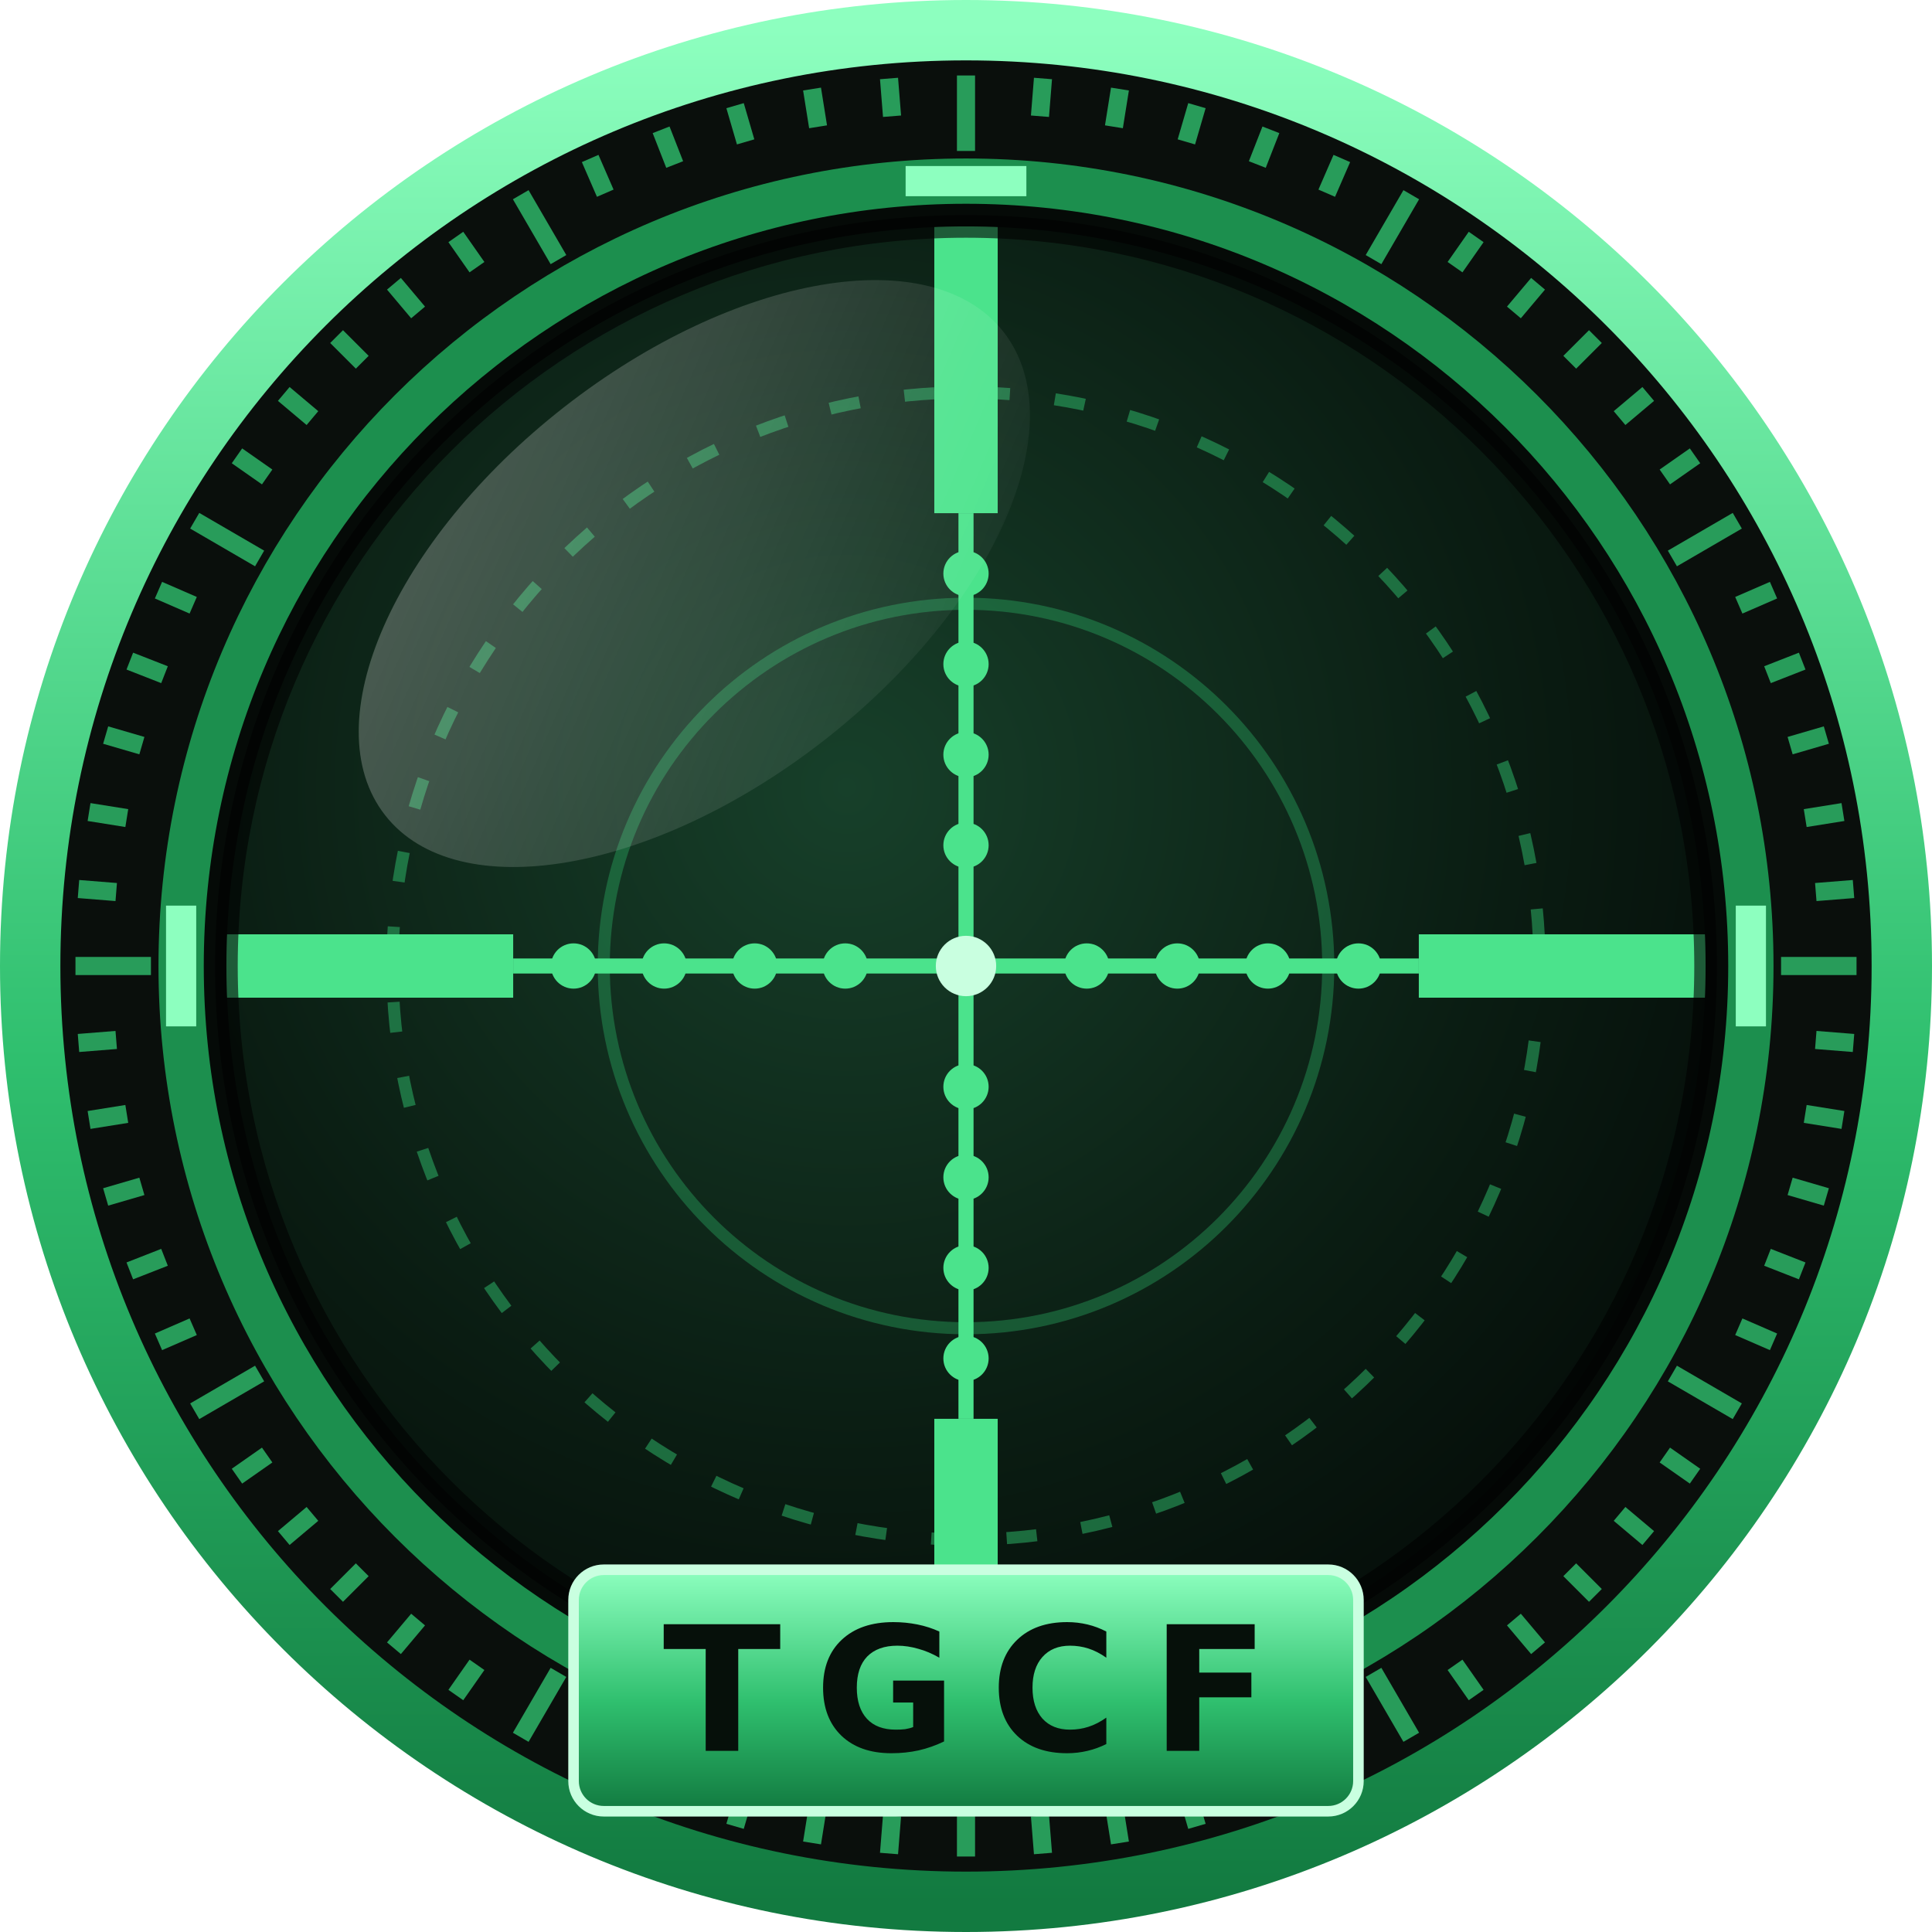
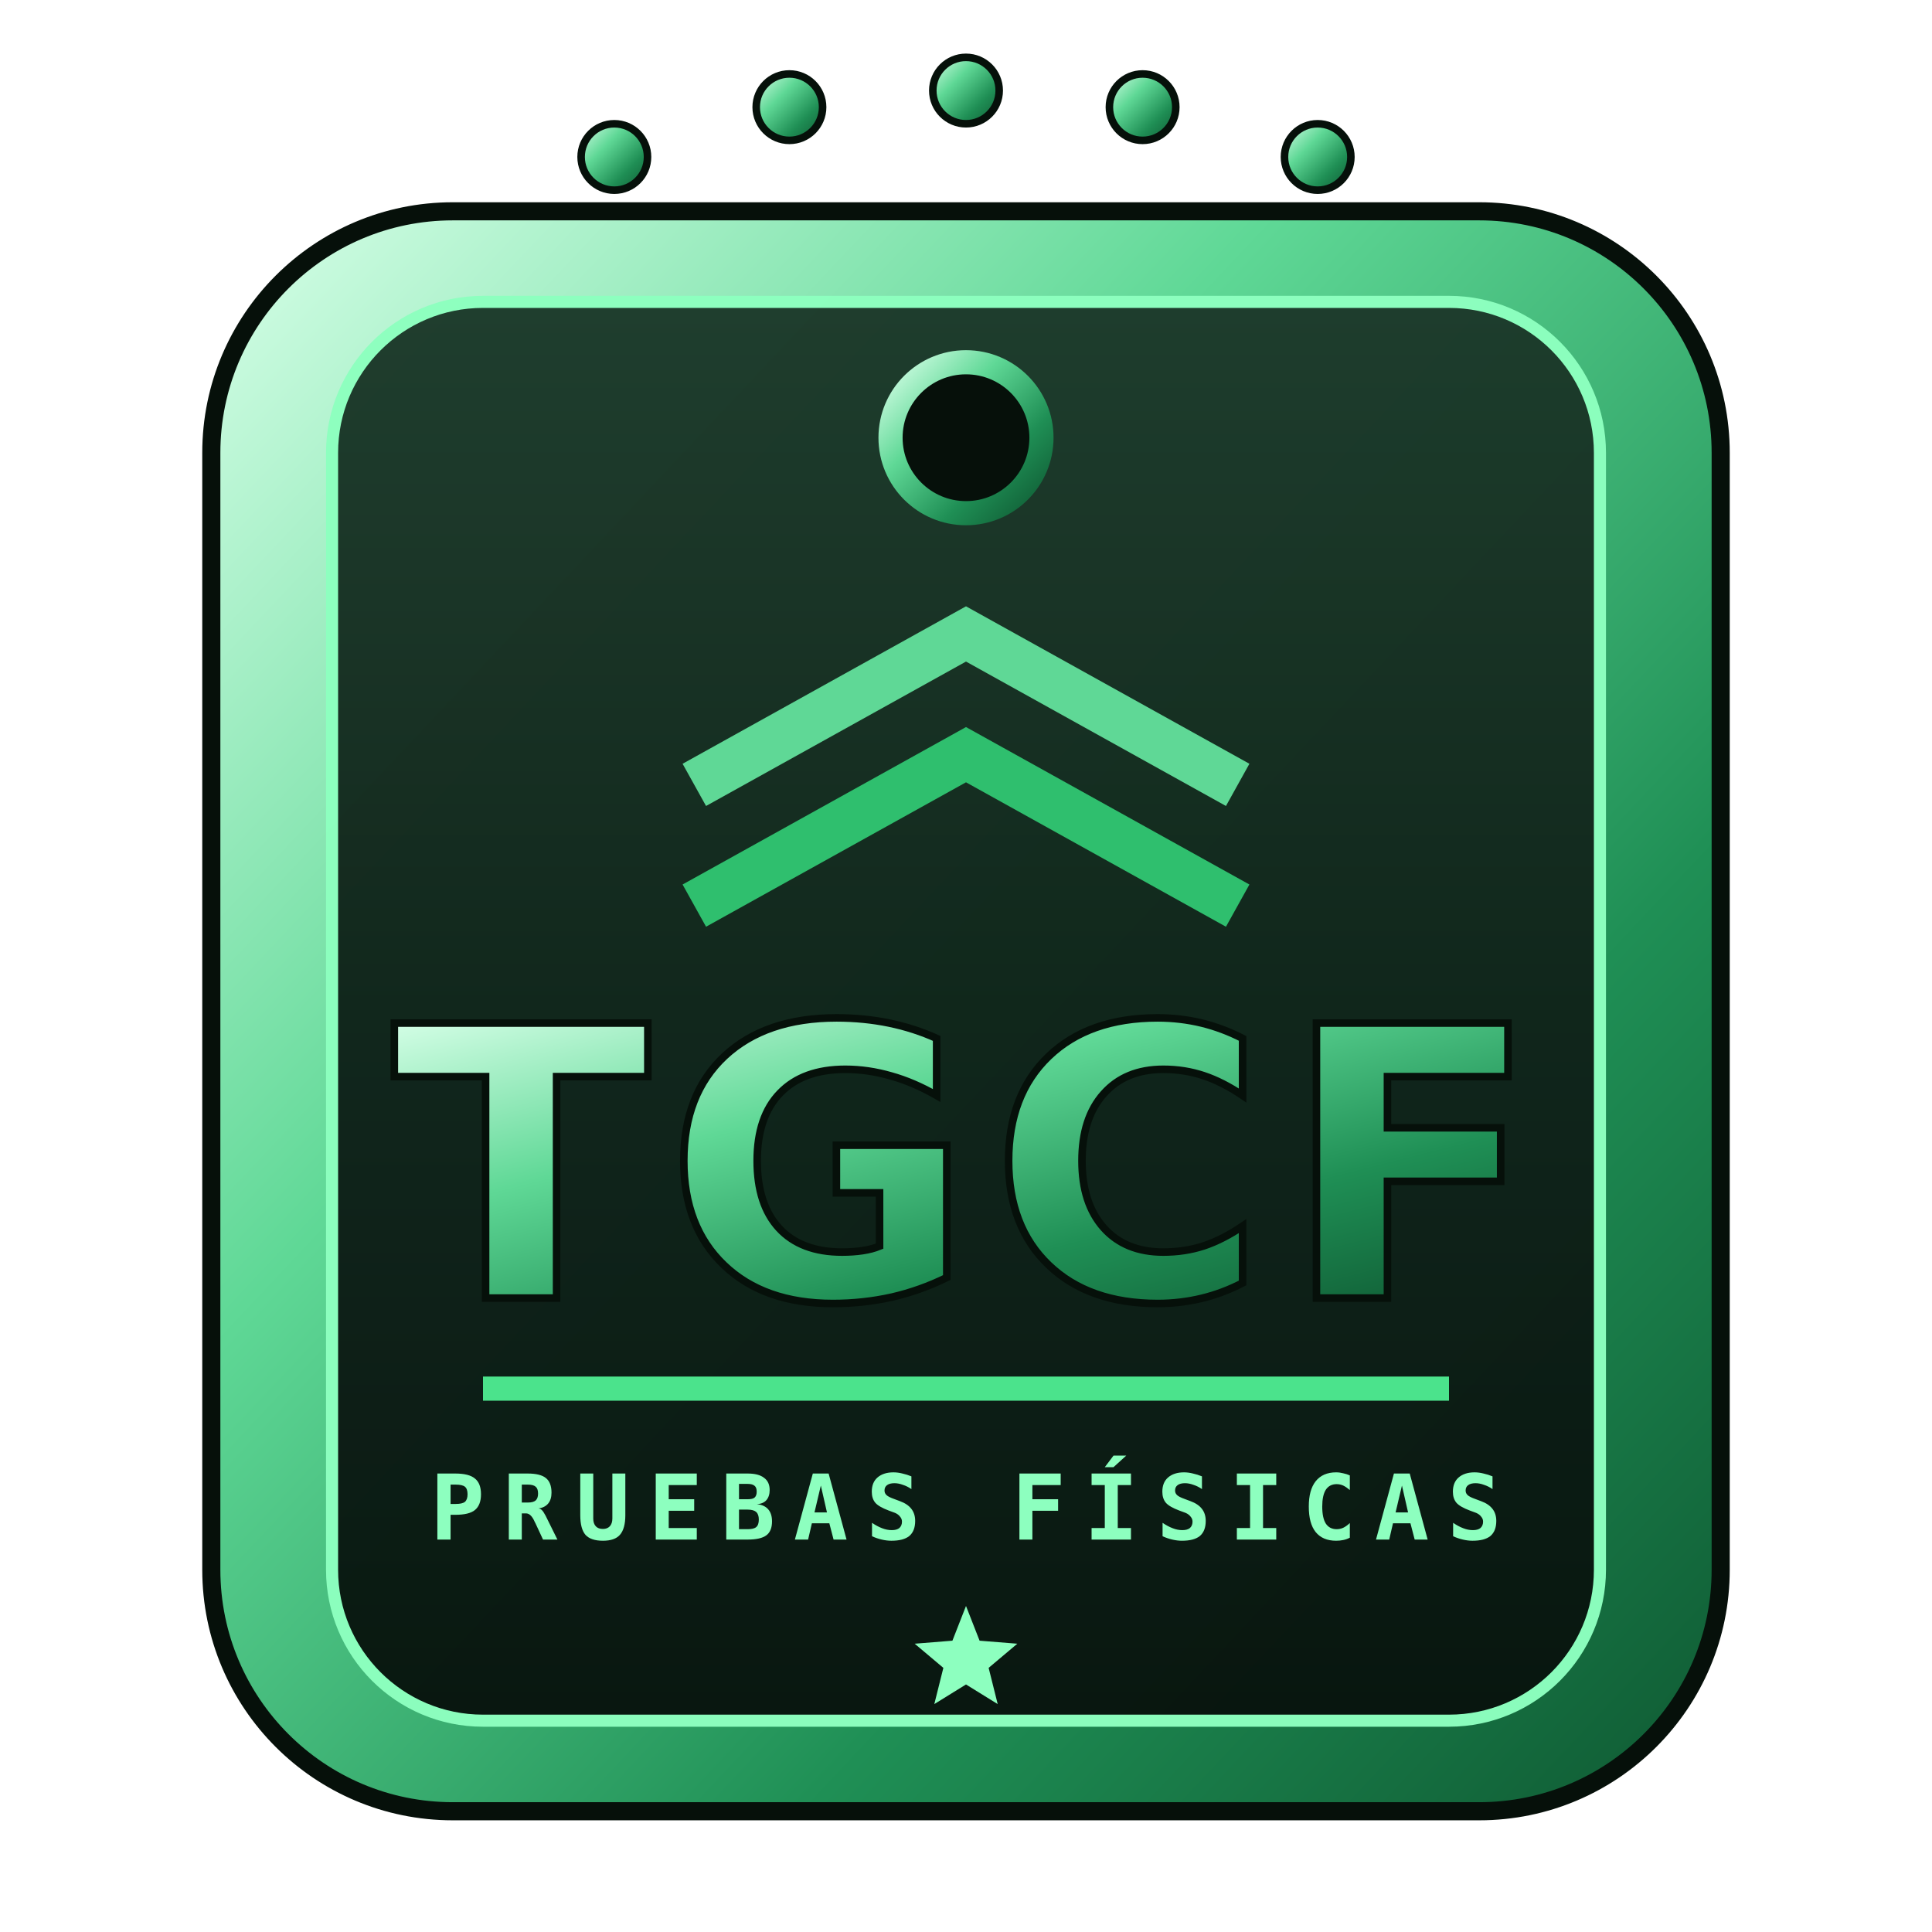
<svg xmlns="http://www.w3.org/2000/svg" viewBox="0 0 128 128">
  <defs>
-     <linearGradient id="g" x1="0" y1="0" x2="0" y2="1">
-       <stop offset="0" stop-color="#8dffbf" />
-       <stop offset=".55" stop-color="#2fbf6e" />
-       <stop offset="1" stop-color="#127a40" />
+     <linearGradient id="st" x1="0" y1="0" x2="1" y2="1">
+       <stop offset="0" stop-color="#d7ffe8" />
+       <stop offset=".35" stop-color="#5fd896" />
+       <stop offset=".7" stop-color="#1f8f55" />
+       <stop offset="1" stop-color="#0f5a33" />
    </linearGradient>
-     <radialGradient id="lens" cx=".42" cy=".38" r=".75">
-       <stop offset="0" stop-color="#17402a" />
-       <stop offset=".6" stop-color="#0a1c12" />
-       <stop offset="1" stop-color="#030806" />
-     </radialGradient>
-     <linearGradient id="shine" x1="0" y1="0" x2="1" y2="1">
-       <stop offset="0" stop-color="#fff" stop-opacity=".28" />
-       <stop offset="1" stop-color="#fff" stop-opacity="0" />
+     <linearGradient id="fc" x1="0" y1="0" x2="0" y2="1">
+       <stop offset="0" stop-color="#1d3a2b" />
+       <stop offset=".5" stop-color="#0f241a" />
+       <stop offset="1" stop-color="#08140e" />
    </linearGradient>
-     <clipPath id="lc">
-       <circle cx="64" cy="64" r="49" />
-     </clipPath>
+     <linearGradient id="hl" x1="0" y1="0" x2="1" y2="0">
+       <stop offset="0" stop-color="#fff" stop-opacity=".35" />
+       <stop offset=".5" stop-color="#fff" stop-opacity="0" />
+     </linearGradient>
  </defs>
-   <circle cx="64" cy="64" r="62" fill="#0a0f0c" stroke="url(#g)" stroke-width="4" />
-   <path d="M64.0 5.0L64.0 10.0M69.1 5.2L68.9 7.7M74.2 5.9L73.8 8.4M79.3 7.0L78.6 9.4M84.2 8.6L83.3 10.9M88.9 10.5L87.9 12.8M93.5 12.9L91.0 17.2M97.8 15.7L96.4 17.7M101.9 18.8L100.3 20.7M105.7 22.3L104.0 24.0M109.2 26.1L107.3 27.7M112.3 30.2L110.3 31.6M115.1 34.5L110.8 37.0M117.5 39.1L115.2 40.1M119.4 43.8L117.1 44.7M121.0 48.7L118.6 49.4M122.1 53.8L119.6 54.2M122.8 58.9L120.3 59.1M123.0 64.0L118.0 64.0M122.8 69.1L120.3 68.9M122.1 74.2L119.6 73.8M121.0 79.3L118.6 78.6M119.4 84.2L117.1 83.3M117.5 88.9L115.2 87.9M115.1 93.5L110.8 91.0M112.3 97.8L110.3 96.4M109.2 101.9L107.3 100.3M105.7 105.7L104.0 104.0M101.9 109.2L100.3 107.3M97.8 112.3L96.4 110.3M93.5 115.1L91.0 110.8M88.9 117.5L87.9 115.2M84.2 119.4L83.3 117.1M79.3 121.0L78.6 118.6M74.2 122.1L73.8 119.6M69.1 122.8L68.9 120.3M64.0 123.0L64.0 118.0M58.9 122.8L59.1 120.3M53.8 122.1L54.2 119.6M48.7 121.0L49.4 118.6M43.8 119.4L44.7 117.1M39.1 117.5L40.1 115.2M34.5 115.1L37.0 110.8M30.2 112.3L31.6 110.3M26.1 109.2L27.7 107.3M22.3 105.7L24.0 104.0M18.8 101.9L20.7 100.3M15.7 97.8L17.7 96.4M12.9 93.5L17.2 91.0M10.5 88.9L12.8 87.9M8.6 84.2L10.9 83.3M7.0 79.3L9.4 78.6M5.9 74.2L8.4 73.8M5.2 69.1L7.7 68.9M5.0 64.0L10.0 64.0M5.2 58.9L7.7 59.1M5.9 53.8L8.4 54.2M7.0 48.7L9.4 49.4M8.6 43.8L10.9 44.7M10.5 39.1L12.8 40.1M12.9 34.5L17.2 37.0M15.7 30.2L17.7 31.6M18.8 26.1L20.7 27.7M22.3 22.3L24.0 24.0M26.1 18.8L27.7 20.7M30.2 15.7L31.6 17.7M34.5 12.9L37.0 17.2M39.1 10.5L40.1 12.8M43.8 8.6L44.7 10.9M48.7 7.0L49.4 9.4M53.8 5.9L54.2 8.4M58.9 5.2L59.1 7.7" stroke="#2fbf6e" stroke-width="1.2" opacity=".8" />
-   <circle cx="64" cy="64" r="52" fill="#050a07" stroke="#1c8f4e" stroke-width="3" />
-   <circle cx="64" cy="64" r="49" fill="url(#lens)" />
-   <g clip-path="url(#lc)">
-     <circle cx="64" cy="64" r="38" fill="none" stroke="#2fbf6e" stroke-width=".8" stroke-dasharray="2 3" opacity=".5" />
-     <circle cx="64" cy="64" r="24" fill="none" stroke="#2fbf6e" stroke-width=".8" opacity=".35" />
-     <path d="M15 64H34M94 64H113M64 15V34M64 94V113" stroke="#4be38c" stroke-width="4.2" />
-     <path d="M34 64H94M64 34V94" stroke="#4be38c" stroke-width="1" />
-     <g fill="#4be38c">
-       <circle cx="72" cy="64" r="1.5" />
-       <circle cx="56" cy="64" r="1.5" />
-       <circle cx="64" cy="72" r="1.5" />
-       <circle cx="64" cy="56" r="1.5" />
-       <circle cx="78" cy="64" r="1.5" />
-       <circle cx="50" cy="64" r="1.5" />
-       <circle cx="64" cy="78" r="1.5" />
-       <circle cx="64" cy="50" r="1.5" />
-       <circle cx="84" cy="64" r="1.5" />
-       <circle cx="44" cy="64" r="1.5" />
-       <circle cx="64" cy="84" r="1.5" />
-       <circle cx="64" cy="44" r="1.5" />
-       <circle cx="90" cy="64" r="1.5" />
-       <circle cx="38" cy="64" r="1.5" />
-       <circle cx="64" cy="90" r="1.5" />
-       <circle cx="64" cy="38" r="1.5" />
-     </g>
-     <circle cx="64" cy="64" r="2" fill="#c9ffe0" />
-     <path d="M64 64L64 64" stroke="#c9ffe0" />
-     <ellipse cx="46" cy="38" rx="26" ry="14" transform="rotate(-38 46 38)" fill="url(#shine)" />
-   </g>
-   <circle cx="64" cy="64" r="49" fill="none" stroke="#000" stroke-opacity=".6" stroke-width="1.5" />
-   <path d="M60 12H68M12 60V68M116 60V68" stroke="#8dffbf" stroke-width="2" />
-   <rect x="38" y="104" width="52" height="16" rx="2" fill="url(#g)" stroke="#c9ffe0" stroke-width=".7" />
-   <text x="64" y="116" text-anchor="middle" font-family="Impact,Haettenschweiler,'Arial Black','DejaVu Sans',sans-serif" font-weight="900" font-size="11.5" letter-spacing="2.2" fill="#06100a">TGCF</text>
+   <circle cx="29.0" cy="16.0" r="2.2" fill="url(#st)" stroke="#06100a" stroke-width=".5" />
+   <circle cx="40.7" cy="10.4" r="2.2" fill="url(#st)" stroke="#06100a" stroke-width=".5" />
+   <circle cx="52.3" cy="7.1" r="2.2" fill="url(#st)" stroke="#06100a" stroke-width=".5" />
+   <circle cx="64.0" cy="6.0" r="2.2" fill="url(#st)" stroke="#06100a" stroke-width=".5" />
+   <circle cx="75.7" cy="7.1" r="2.2" fill="url(#st)" stroke="#06100a" stroke-width=".5" />
+   <circle cx="87.3" cy="10.4" r="2.2" fill="url(#st)" stroke="#06100a" stroke-width=".5" />
+   <circle cx="99.0" cy="16.0" r="2.2" fill="url(#st)" stroke="#06100a" stroke-width=".5" />
+   <path d="M30 14H98A16 16 0 0 1 114 30V104A16 16 0 0 1 98 120H30A16 16 0 0 1 14 104V30A16 16 0 0 1 30 14Z" fill="url(#st)" stroke="#06100a" stroke-width="1.2" />
+   <path d="M32 20H96A10 10 0 0 1 106 30V104A10 10 0 0 1 96 114H32A10 10 0 0 1 22 104V30A10 10 0 0 1 32 20Z" fill="url(#fc)" stroke="#8dffbf" stroke-width=".8" opacity=".98" />
+   <circle cx="64" cy="29" r="5" fill="#06100a" stroke="url(#st)" stroke-width="1.6" />
+   <polyline points="46,52 64,42 82,52" fill="none" stroke="#5fd896" stroke-width="3.2" stroke-linejoin="miter" />
+   <polyline points="46,60 64,50 82,60" fill="none" stroke="#2fbf6e" stroke-width="3.2" stroke-linejoin="miter" />
+   <text x="64" y="86" text-anchor="middle" font-family="'Stencil Std','Stencil',Impact,Haettenschweiler,'Arial Black','DejaVu Sans',sans-serif" font-weight="900" font-size="25" letter-spacing="1" fill="url(#st)" stroke="#06100a" stroke-width=".5">TGCF</text>
+   <path d="M32 92H96" stroke="#4be38c" stroke-width="1.6" />
+   <text x="64" y="102" text-anchor="middle" font-family="ui-monospace,Consolas,monospace" font-weight="700" font-size="6" letter-spacing="1.2" fill="#8dffbf">PRUEBAS FÍSICAS</text>
+   <polygon points="64.0,106.4 64.9,108.7 67.4,108.9 65.5,110.5 66.1,112.9 64.0,111.6 61.9,112.9 62.5,110.5 60.6,108.9 63.1,108.7" fill="#8dffbf" />
+   <path d="M16 34V100" stroke="url(#hl)" stroke-width="3" opacity=".6" />
</svg>
